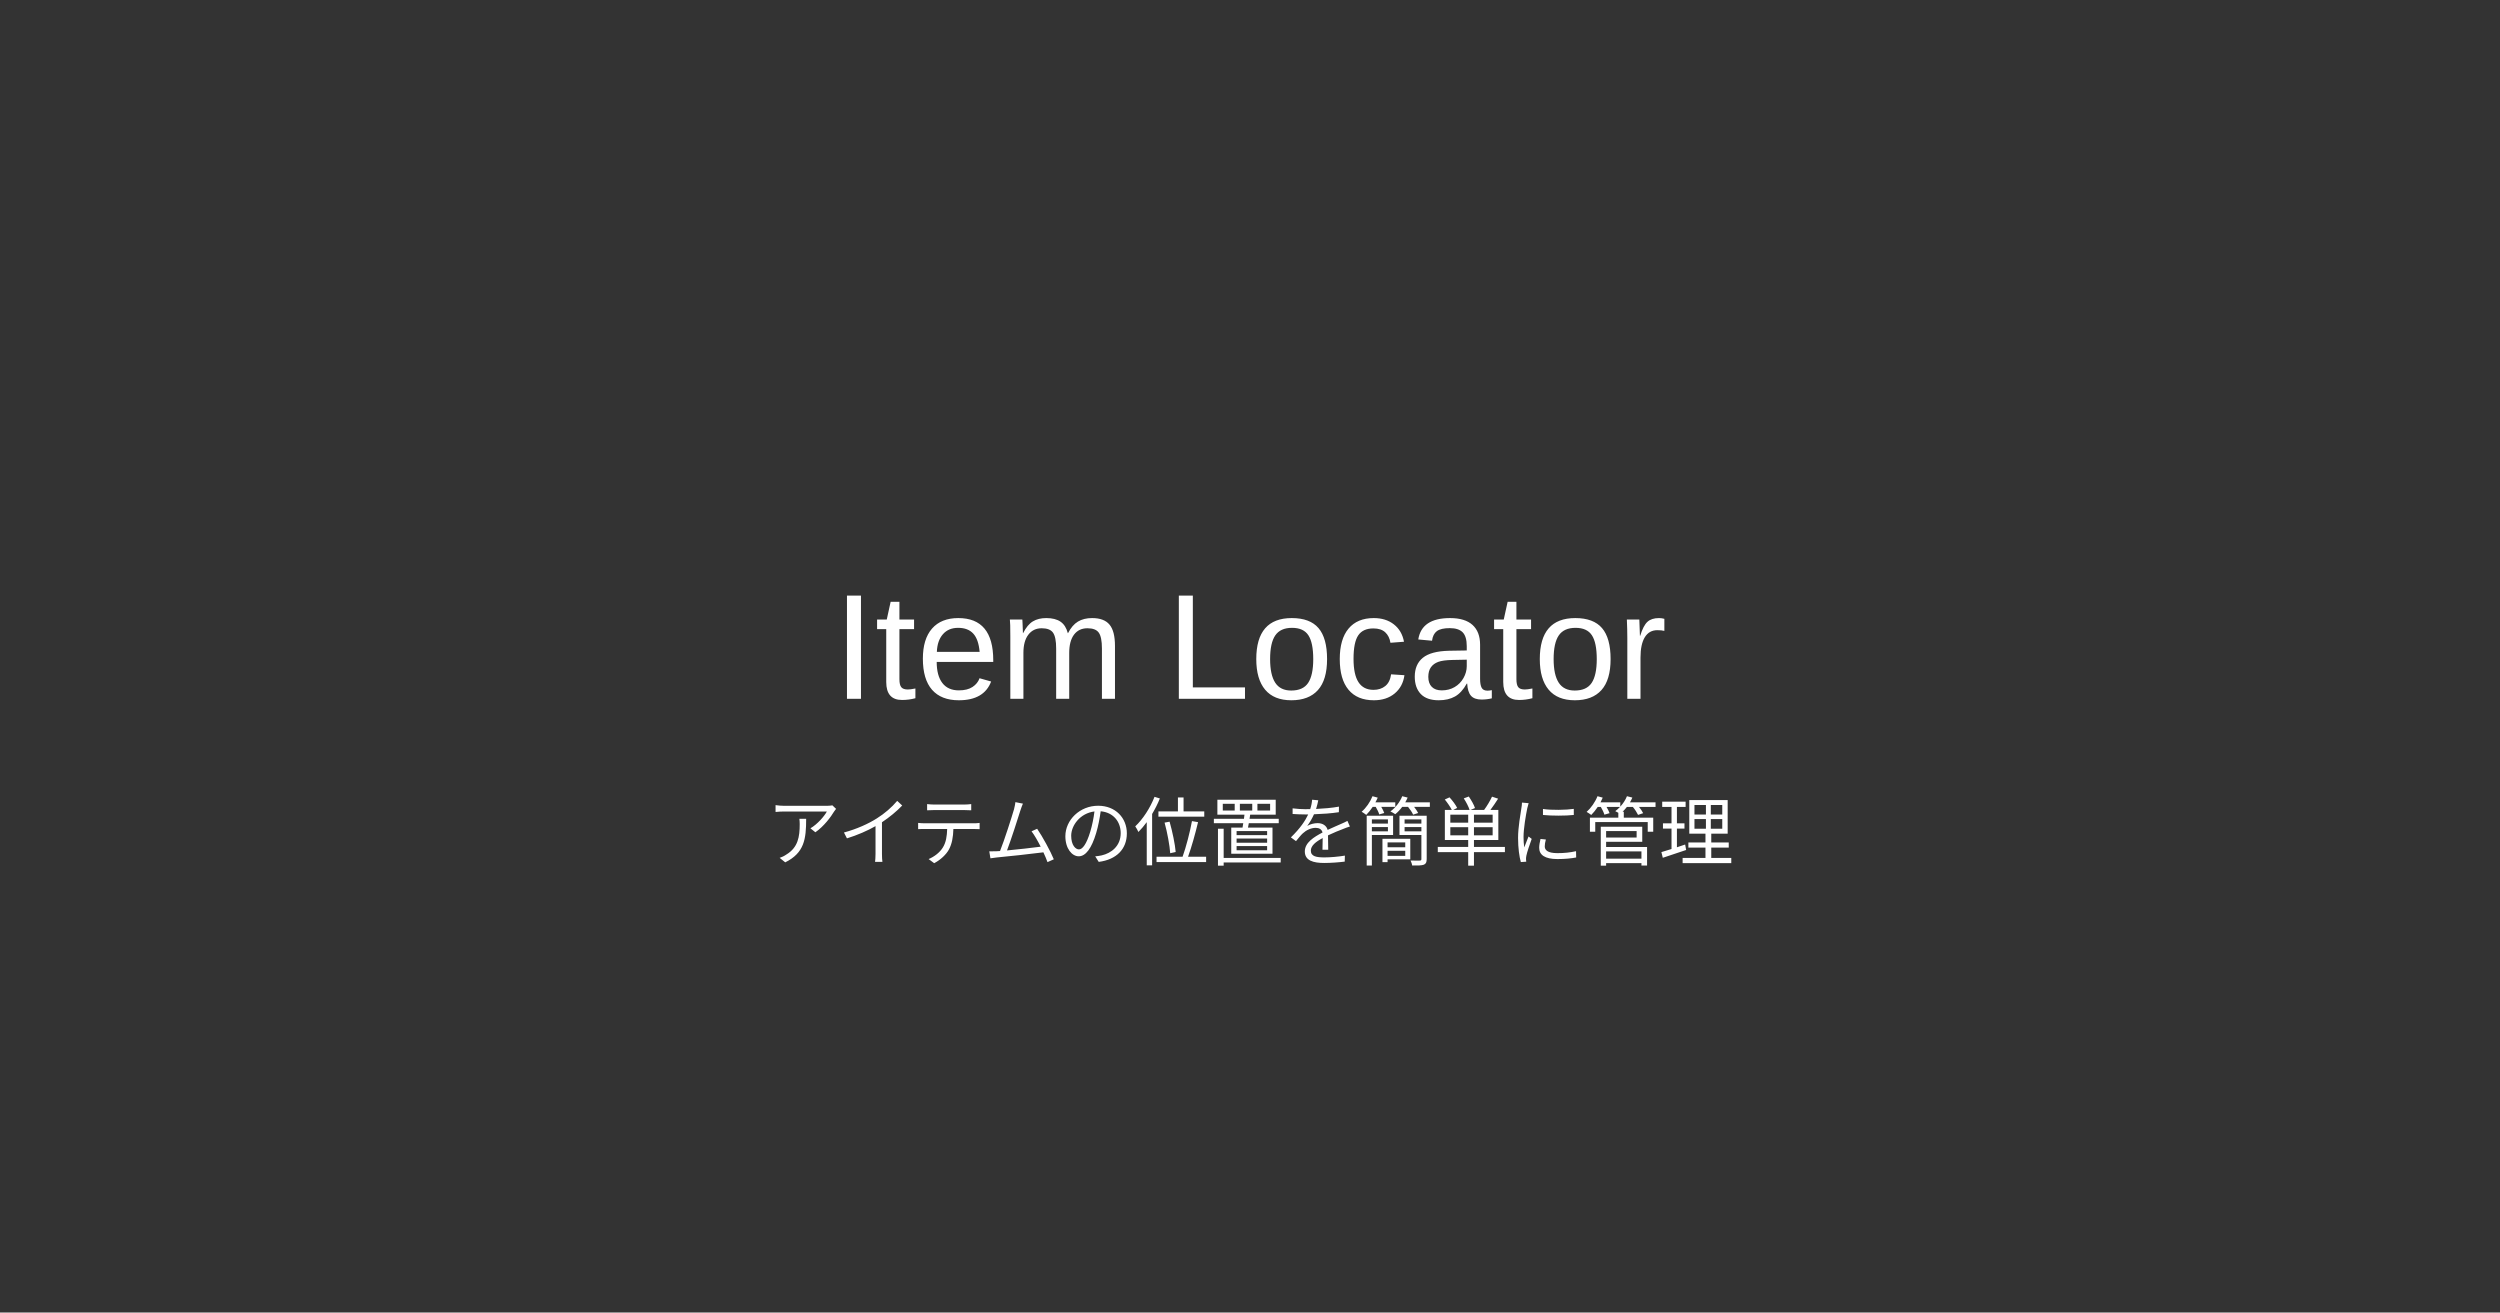
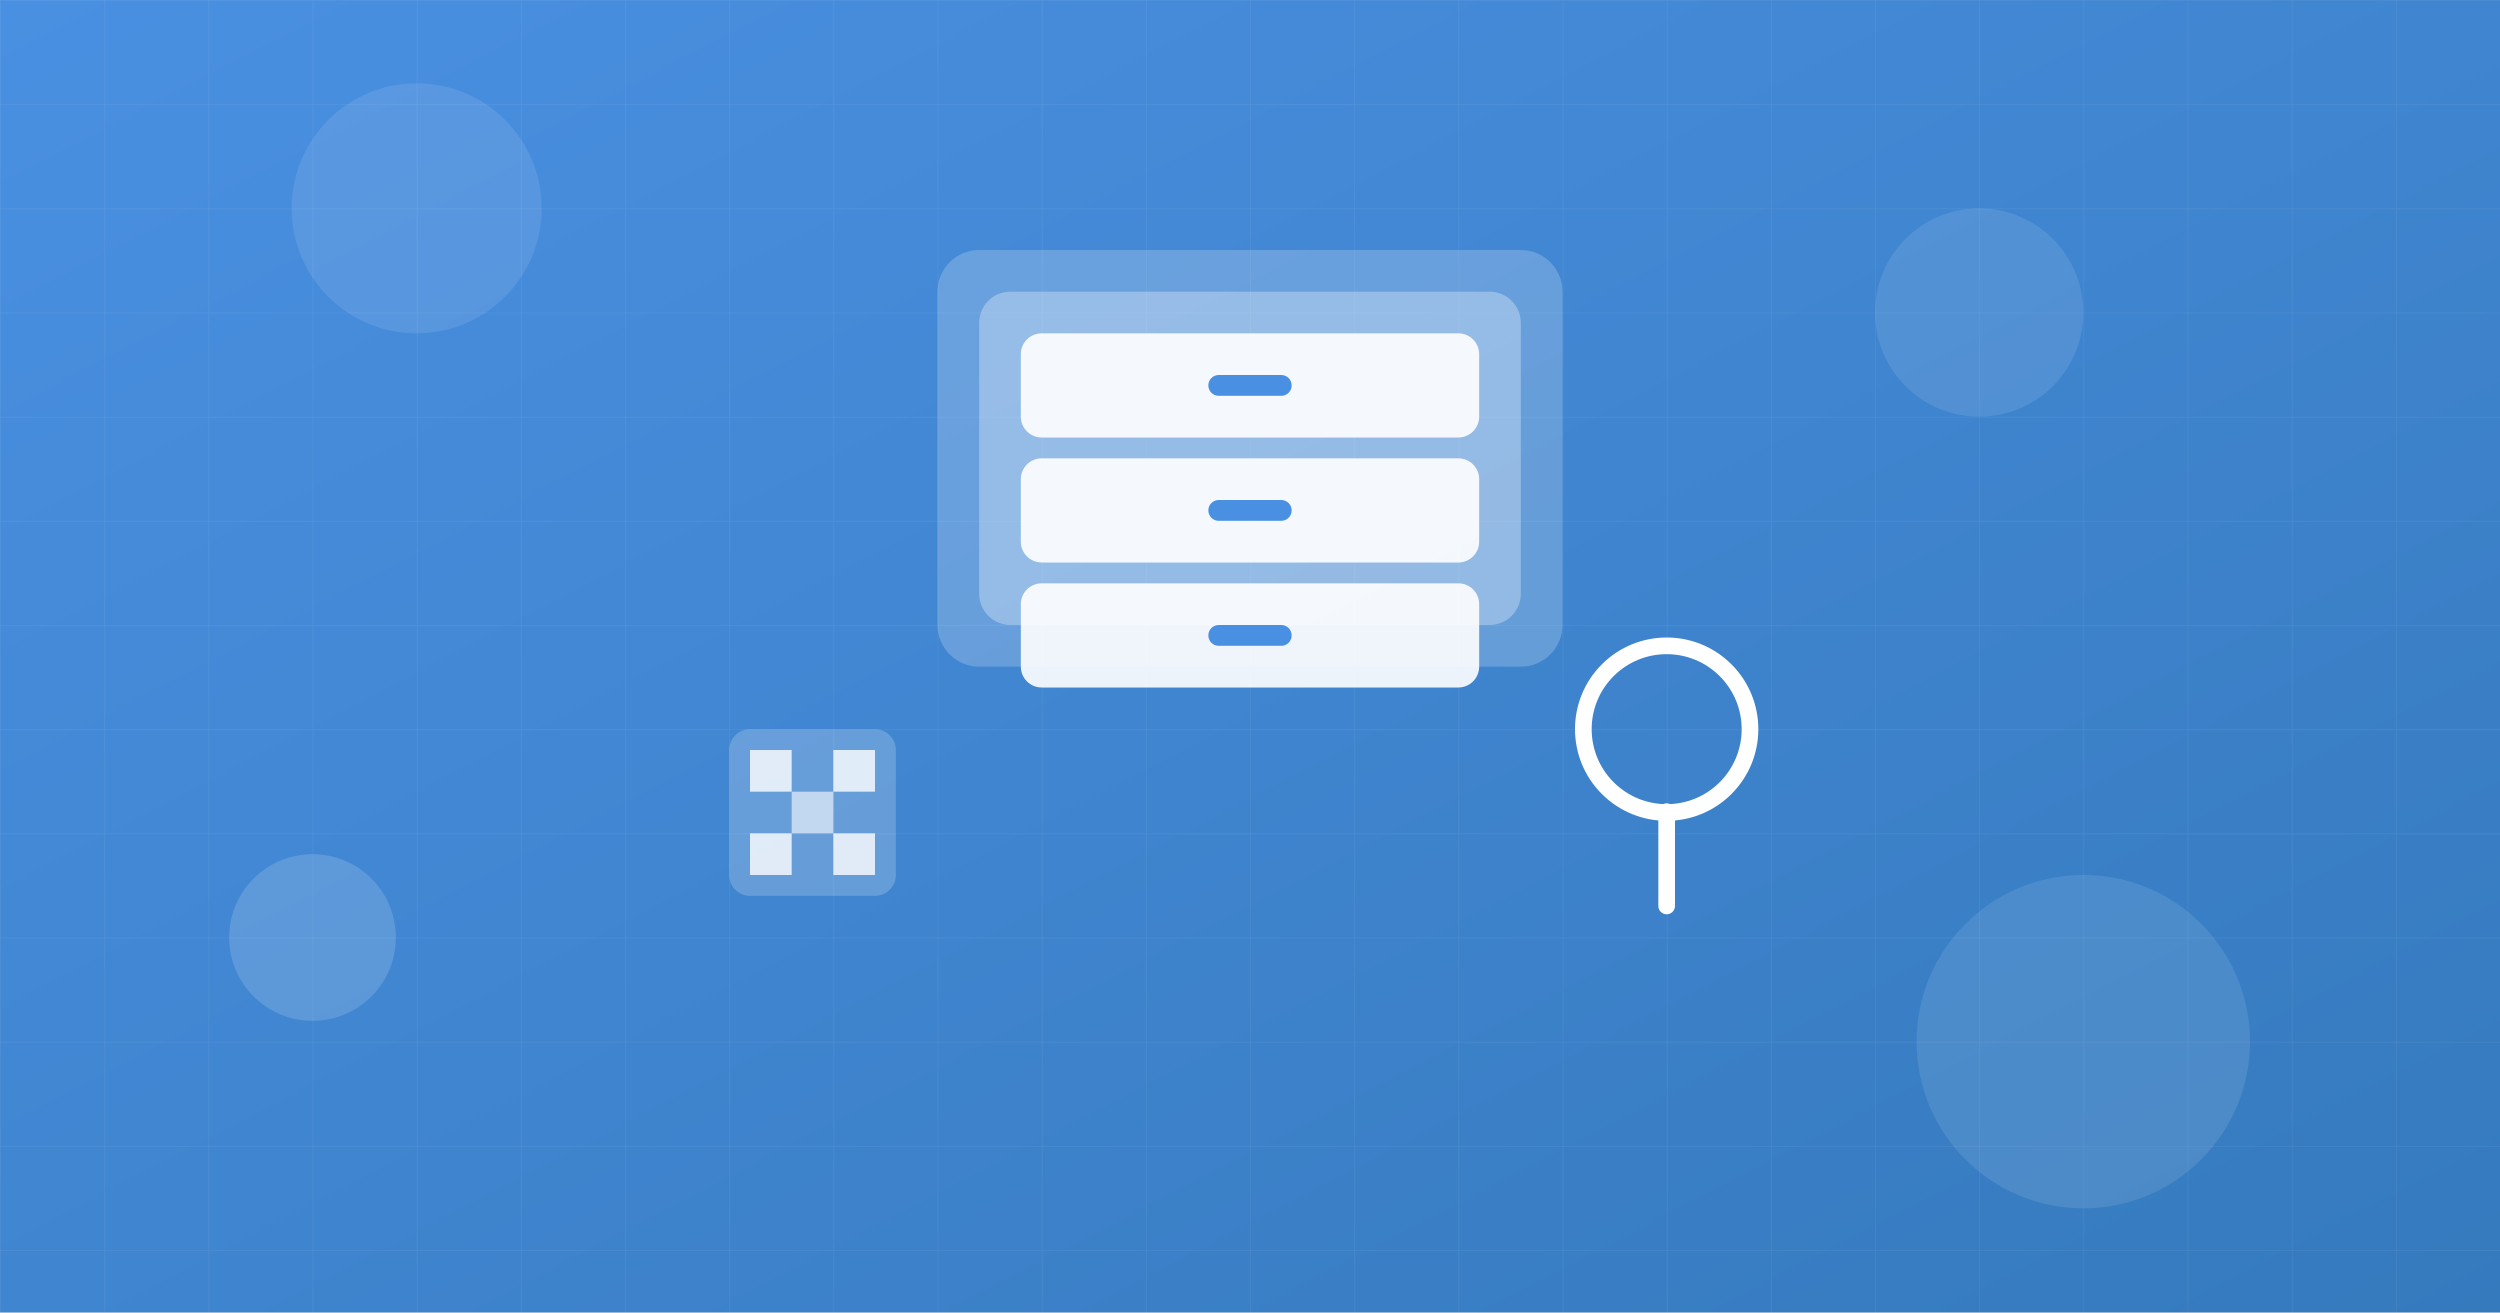
<svg xmlns="http://www.w3.org/2000/svg" width="1200" height="630" viewBox="0 0 1200 630">
-   <rect width="1200" height="630" fill="#333333" />
-   <text x="600" y="315" font-family="Arial" font-size="72" fill="white" text-anchor="middle" dominant-baseline="middle">
-         Item Locator
-     </text>
-   <text x="600" y="400" font-family="Arial" font-size="36" fill="white" text-anchor="middle" dominant-baseline="middle">
-         アイテムの位置を簡単に管理
-     </text>
+   <defs>
+     <linearGradient id="bg" x1="0%" y1="0%" x2="100%" y2="100%">
+       <stop offset="0%" style="stop-color:#4A90E2;stop-opacity:1" />
+       <stop offset="100%" style="stop-color:#357ABD;stop-opacity:1" />
+     </linearGradient>
+     <pattern id="grid" width="50" height="50" patternUnits="userSpaceOnUse">
+       <path d="M 50 0 L 0 0 0 50" fill="none" stroke="white" stroke-width="0.5" opacity="0.1" />
+     </pattern>
+   </defs>
+   <rect width="1200" height="630" fill="url(#bg)" />
+   <rect width="1200" height="630" fill="url(#grid)" />
+   <g transform="translate(600, 200)">
+     <rect x="-150" y="-80" width="300" height="200" rx="20" fill="white" opacity="0.2" />
+     <rect x="-130" y="-60" width="260" height="160" rx="15" fill="white" opacity="0.3" />
+     <rect x="-110" y="-40" width="220" height="50" rx="10" fill="white" opacity="0.9" />
+     <rect x="-110" y="20" width="220" height="50" rx="10" fill="white" opacity="0.9" />
+     <rect x="-110" y="80" width="220" height="50" rx="10" fill="white" opacity="0.9" />
+     <rect x="-20" y="-20" width="40" height="10" rx="5" fill="#4A90E2" />
+     <rect x="-20" y="40" width="40" height="10" rx="5" fill="#4A90E2" />
+     <rect x="-20" y="100" width="40" height="10" rx="5" fill="#4A90E2" />
+   </g>
+   <g transform="translate(800, 350) rotate(45)">
+     <circle cx="0" cy="0" r="40" stroke="white" stroke-width="8" fill="none" />
+     <line x1="28" y1="28" x2="60" y2="60" stroke="white" stroke-width="8" stroke-linecap="round" />
+   </g>
+   <g transform="translate(350, 350)">
+     <rect x="0" y="0" width="80" height="80" fill="white" opacity="0.2" rx="10" />
+     <rect x="10" y="10" width="20" height="20" fill="white" opacity="0.8" />
+     <rect x="50" y="10" width="20" height="20" fill="white" opacity="0.8" />
+     <rect x="10" y="50" width="20" height="20" fill="white" opacity="0.8" />
+     <rect x="30" y="30" width="20" height="20" fill="white" opacity="0.6" />
+     <rect x="50" y="50" width="20" height="20" fill="white" opacity="0.8" />
+   </g>
+   <circle cx="200" cy="100" r="60" fill="white" opacity="0.1" />
+   <circle cx="1000" cy="500" r="80" fill="white" opacity="0.1" />
+   <circle cx="150" cy="450" r="40" fill="white" opacity="0.15" />
+   <circle cx="950" cy="150" r="50" fill="white" opacity="0.1" />
</svg>
